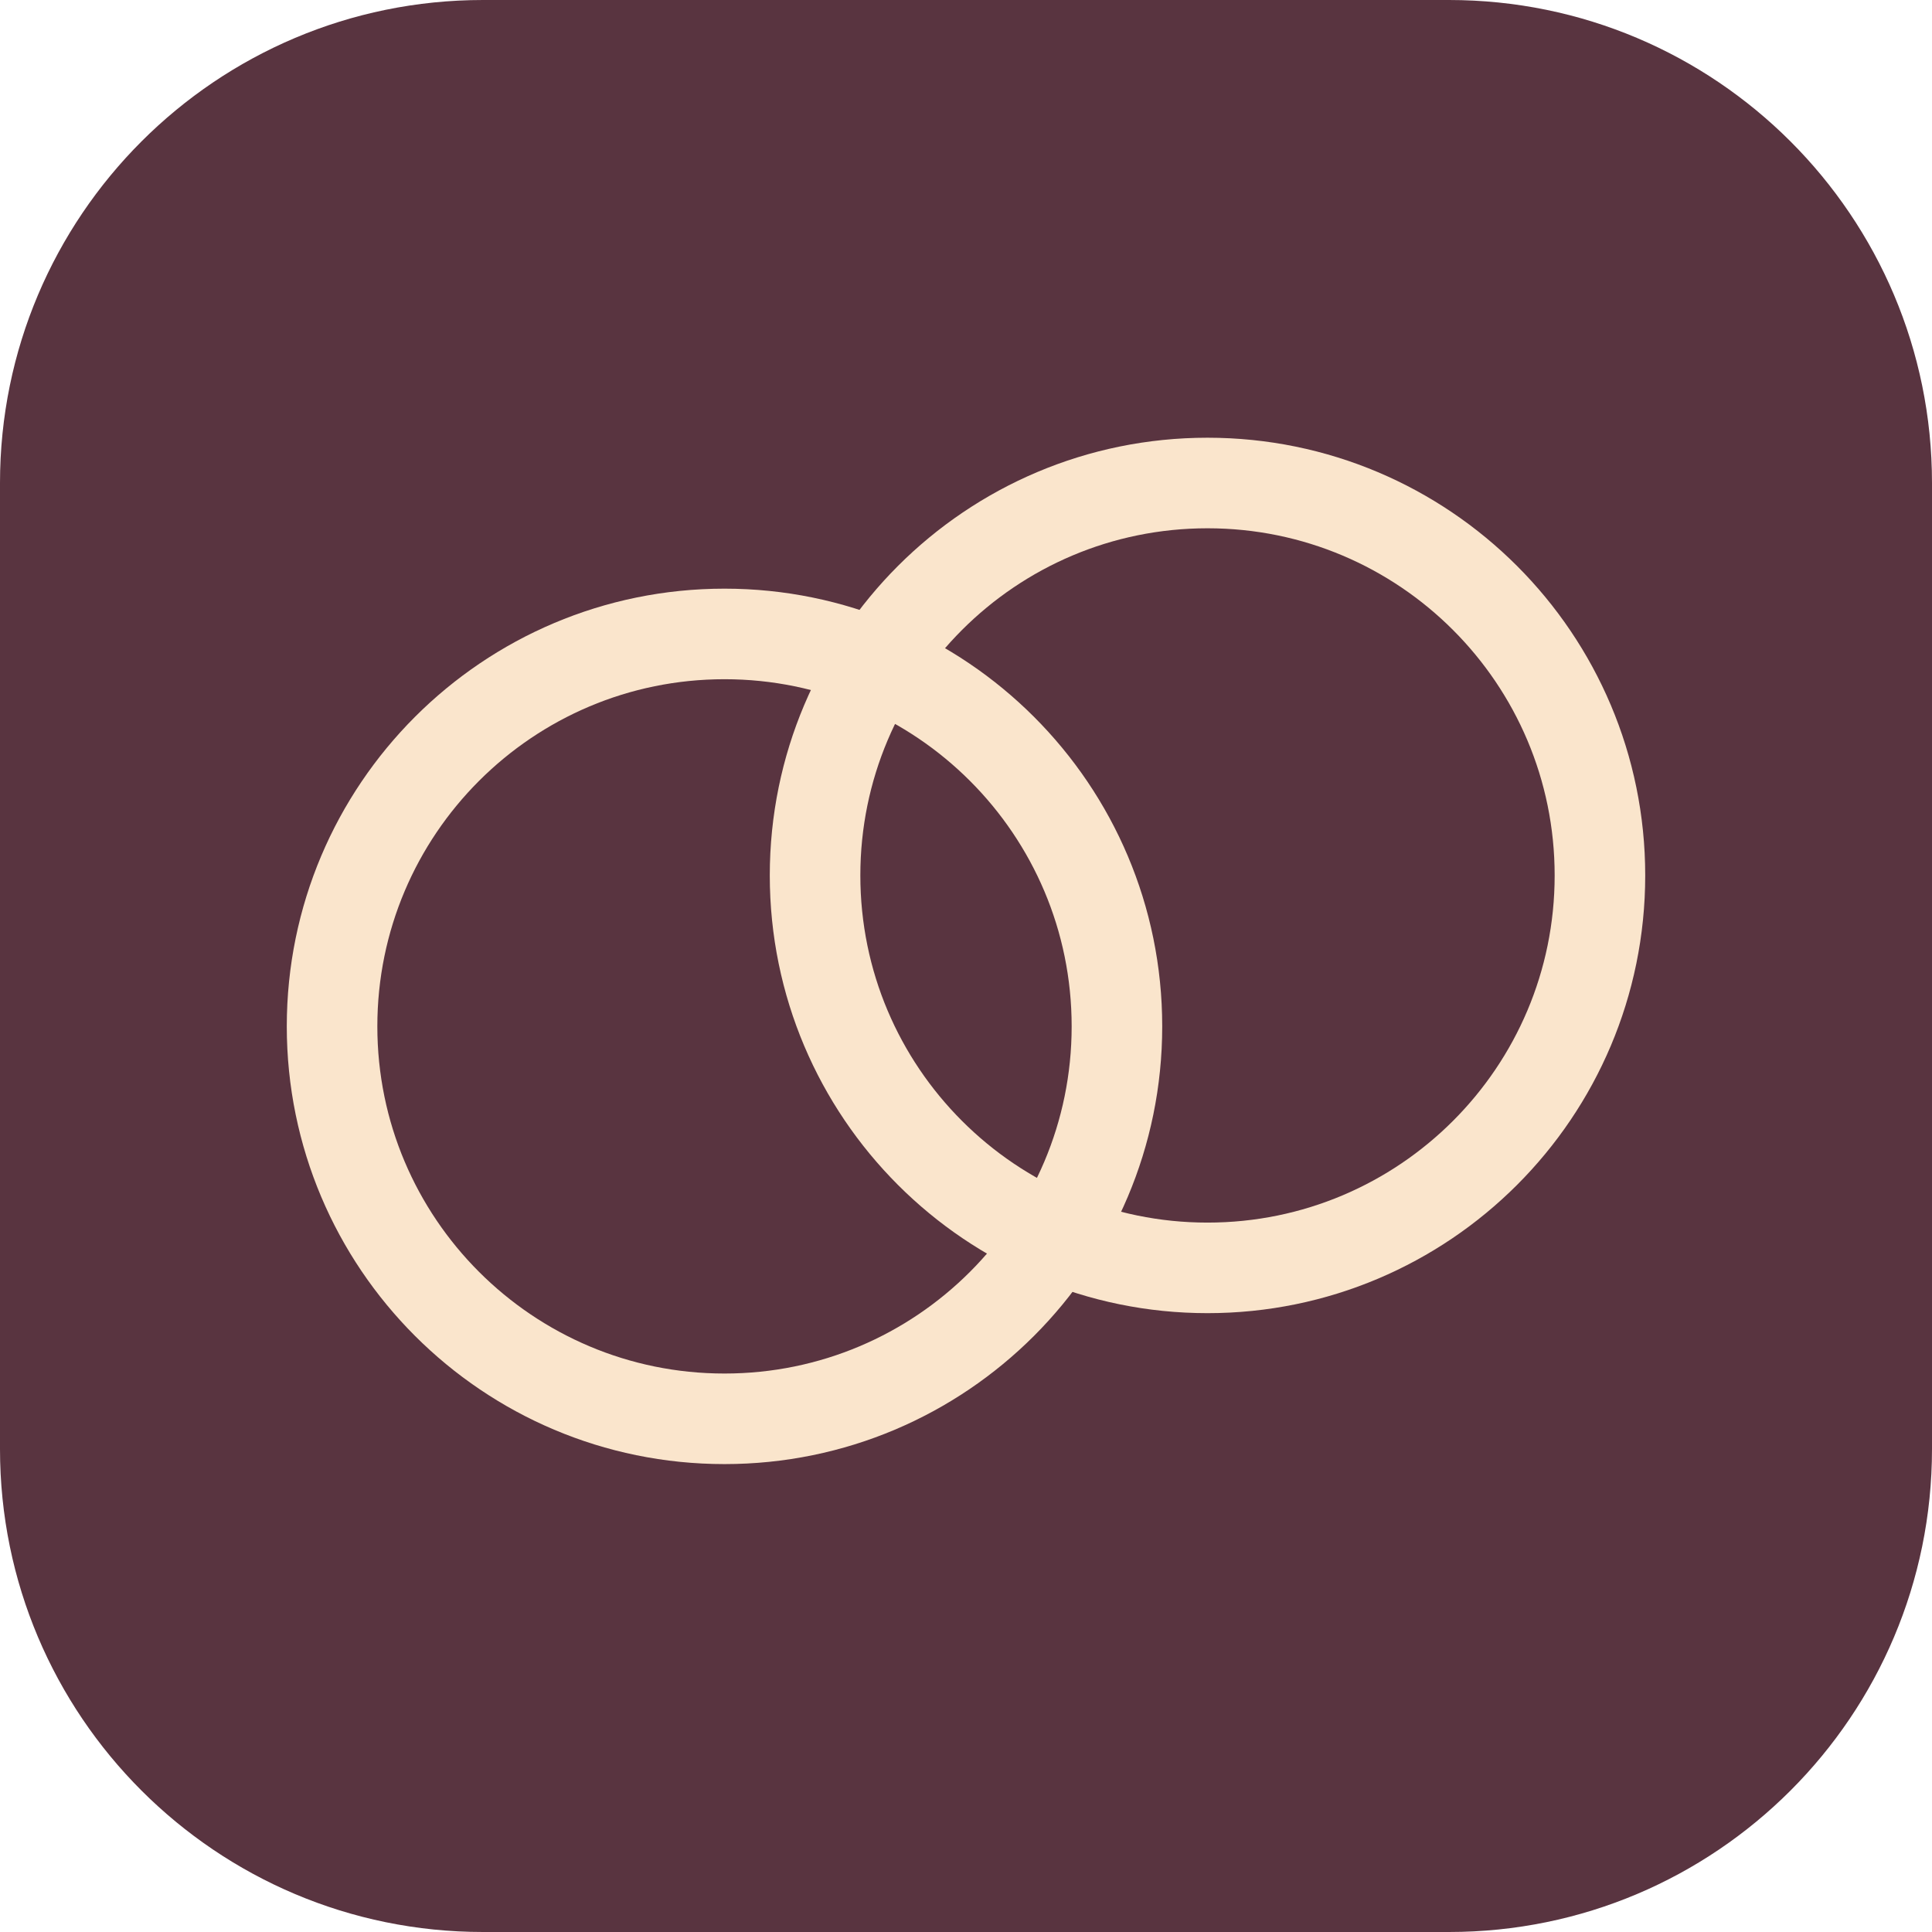
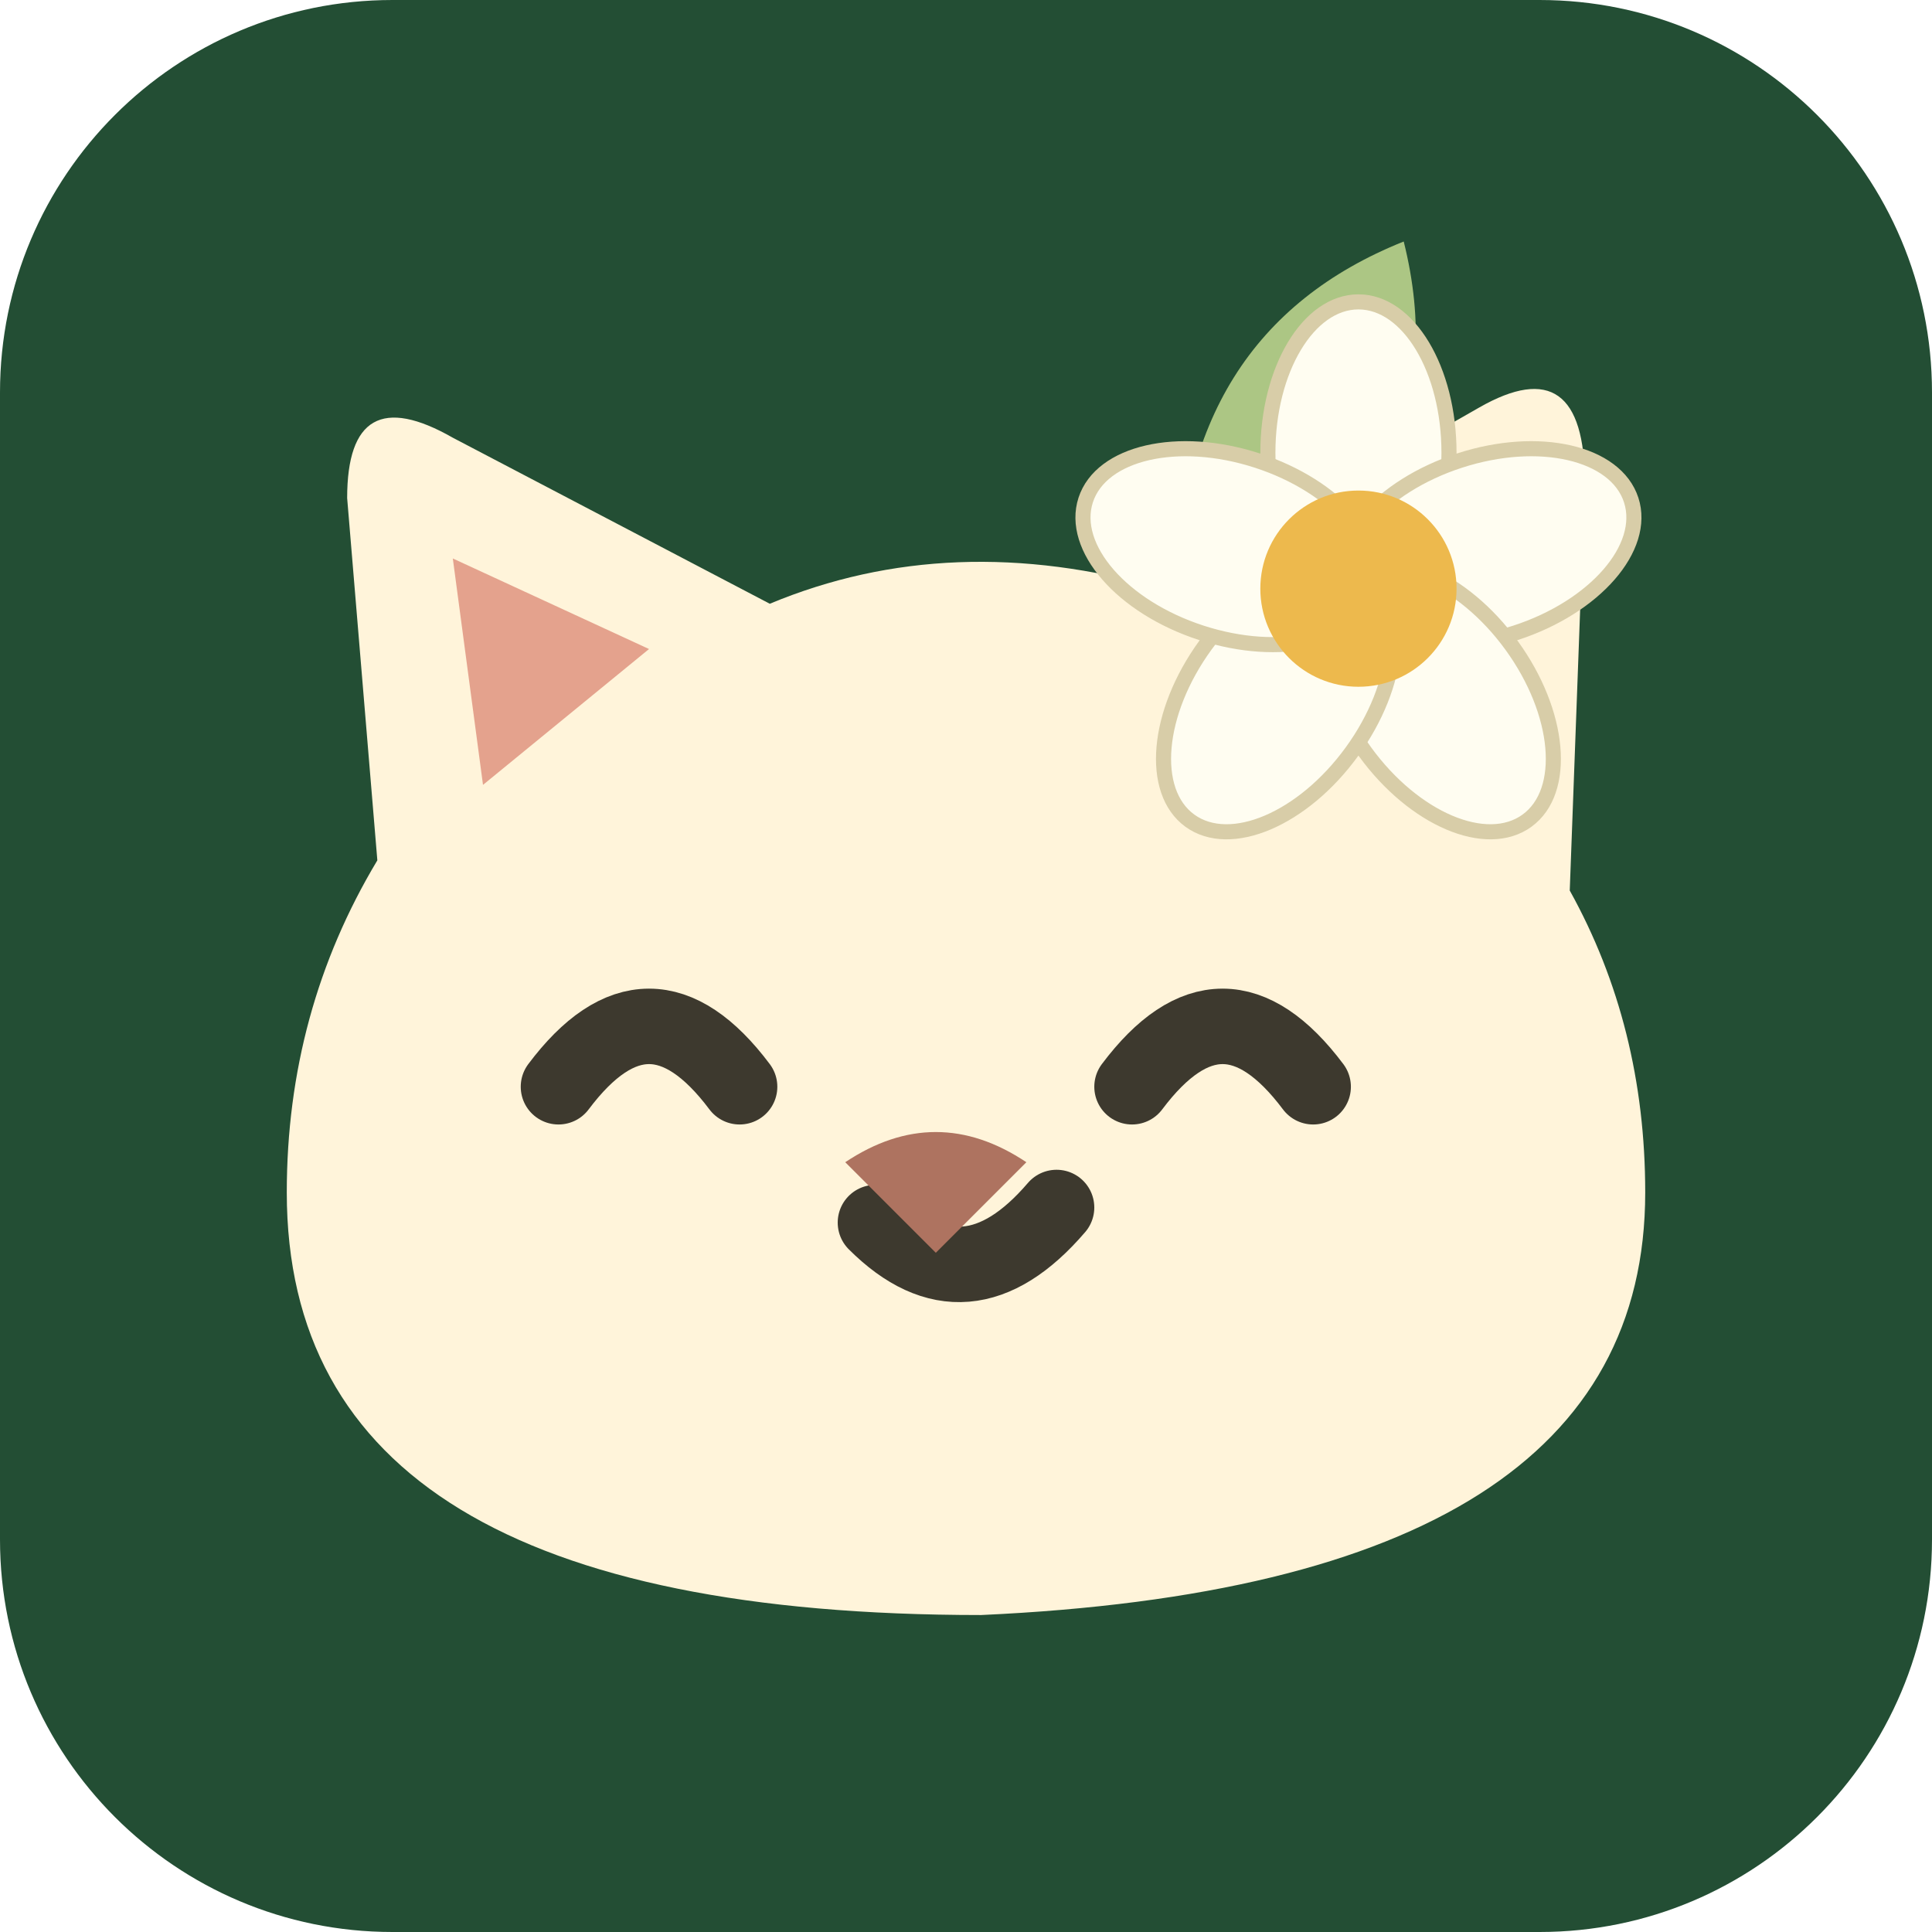
- <svg xmlns="http://www.w3.org/2000/svg" viewBox="0 0 64 64">
-   <rect width="64" height="64" rx="16" fill="#593440" />
-   <g fill="none" stroke="#fae5cc" stroke-width="3">
-     <circle cx="24" cy="34" r="13" />
-     <circle cx="40" cy="29" r="13" />
+ <svg xmlns="http://www.w3.org/2000/svg" viewBox="0 0 128 128">
+   <rect width="128" height="128" rx="26" fill="#234e34" />
+   <path fill="#fff4da" d="M25 57 23 33q0-8 7-4l21 11q12-5 26-1l21-12q7-4 7 5l-1 27q5 9 5 20 0 26-44 28-46 0-46-28 0-12 6-22Z" />
+   <path d="m30 37 2 15 11-9z" fill="#e4a28d" />
+   <g stroke="#3d392e" stroke-width="5" stroke-linecap="round" fill="none">
+     <path d="M37 72q6-8 12 0m26 0q6-8 12 0M58 81q6 6 12-1" />
  </g>
+   <path d="M56 77q6-4 12 0l-6 6z" fill="#ae7360" />
+   <path d="M78 40q0-18 15-24 4 16-12 25" fill="#acc684" />
+   <g fill="#fffdf1" stroke="#d8cda8" stroke-width="1">
+     <ellipse cx="90" cy="30" rx="6" ry="10" />
+     <ellipse cx="90" cy="30" rx="6" ry="10" transform="rotate(72 90 39)" />
+     <ellipse cx="90" cy="30" rx="6" ry="10" transform="rotate(144 90 39)" />
+     <ellipse cx="90" cy="30" rx="6" ry="10" transform="rotate(216 90 39)" />
+     <ellipse cx="90" cy="30" rx="6" ry="10" transform="rotate(288 90 39)" />
+   </g>
+   <circle cx="90" cy="39" r="6.5" fill="#edb94d" />
</svg>
